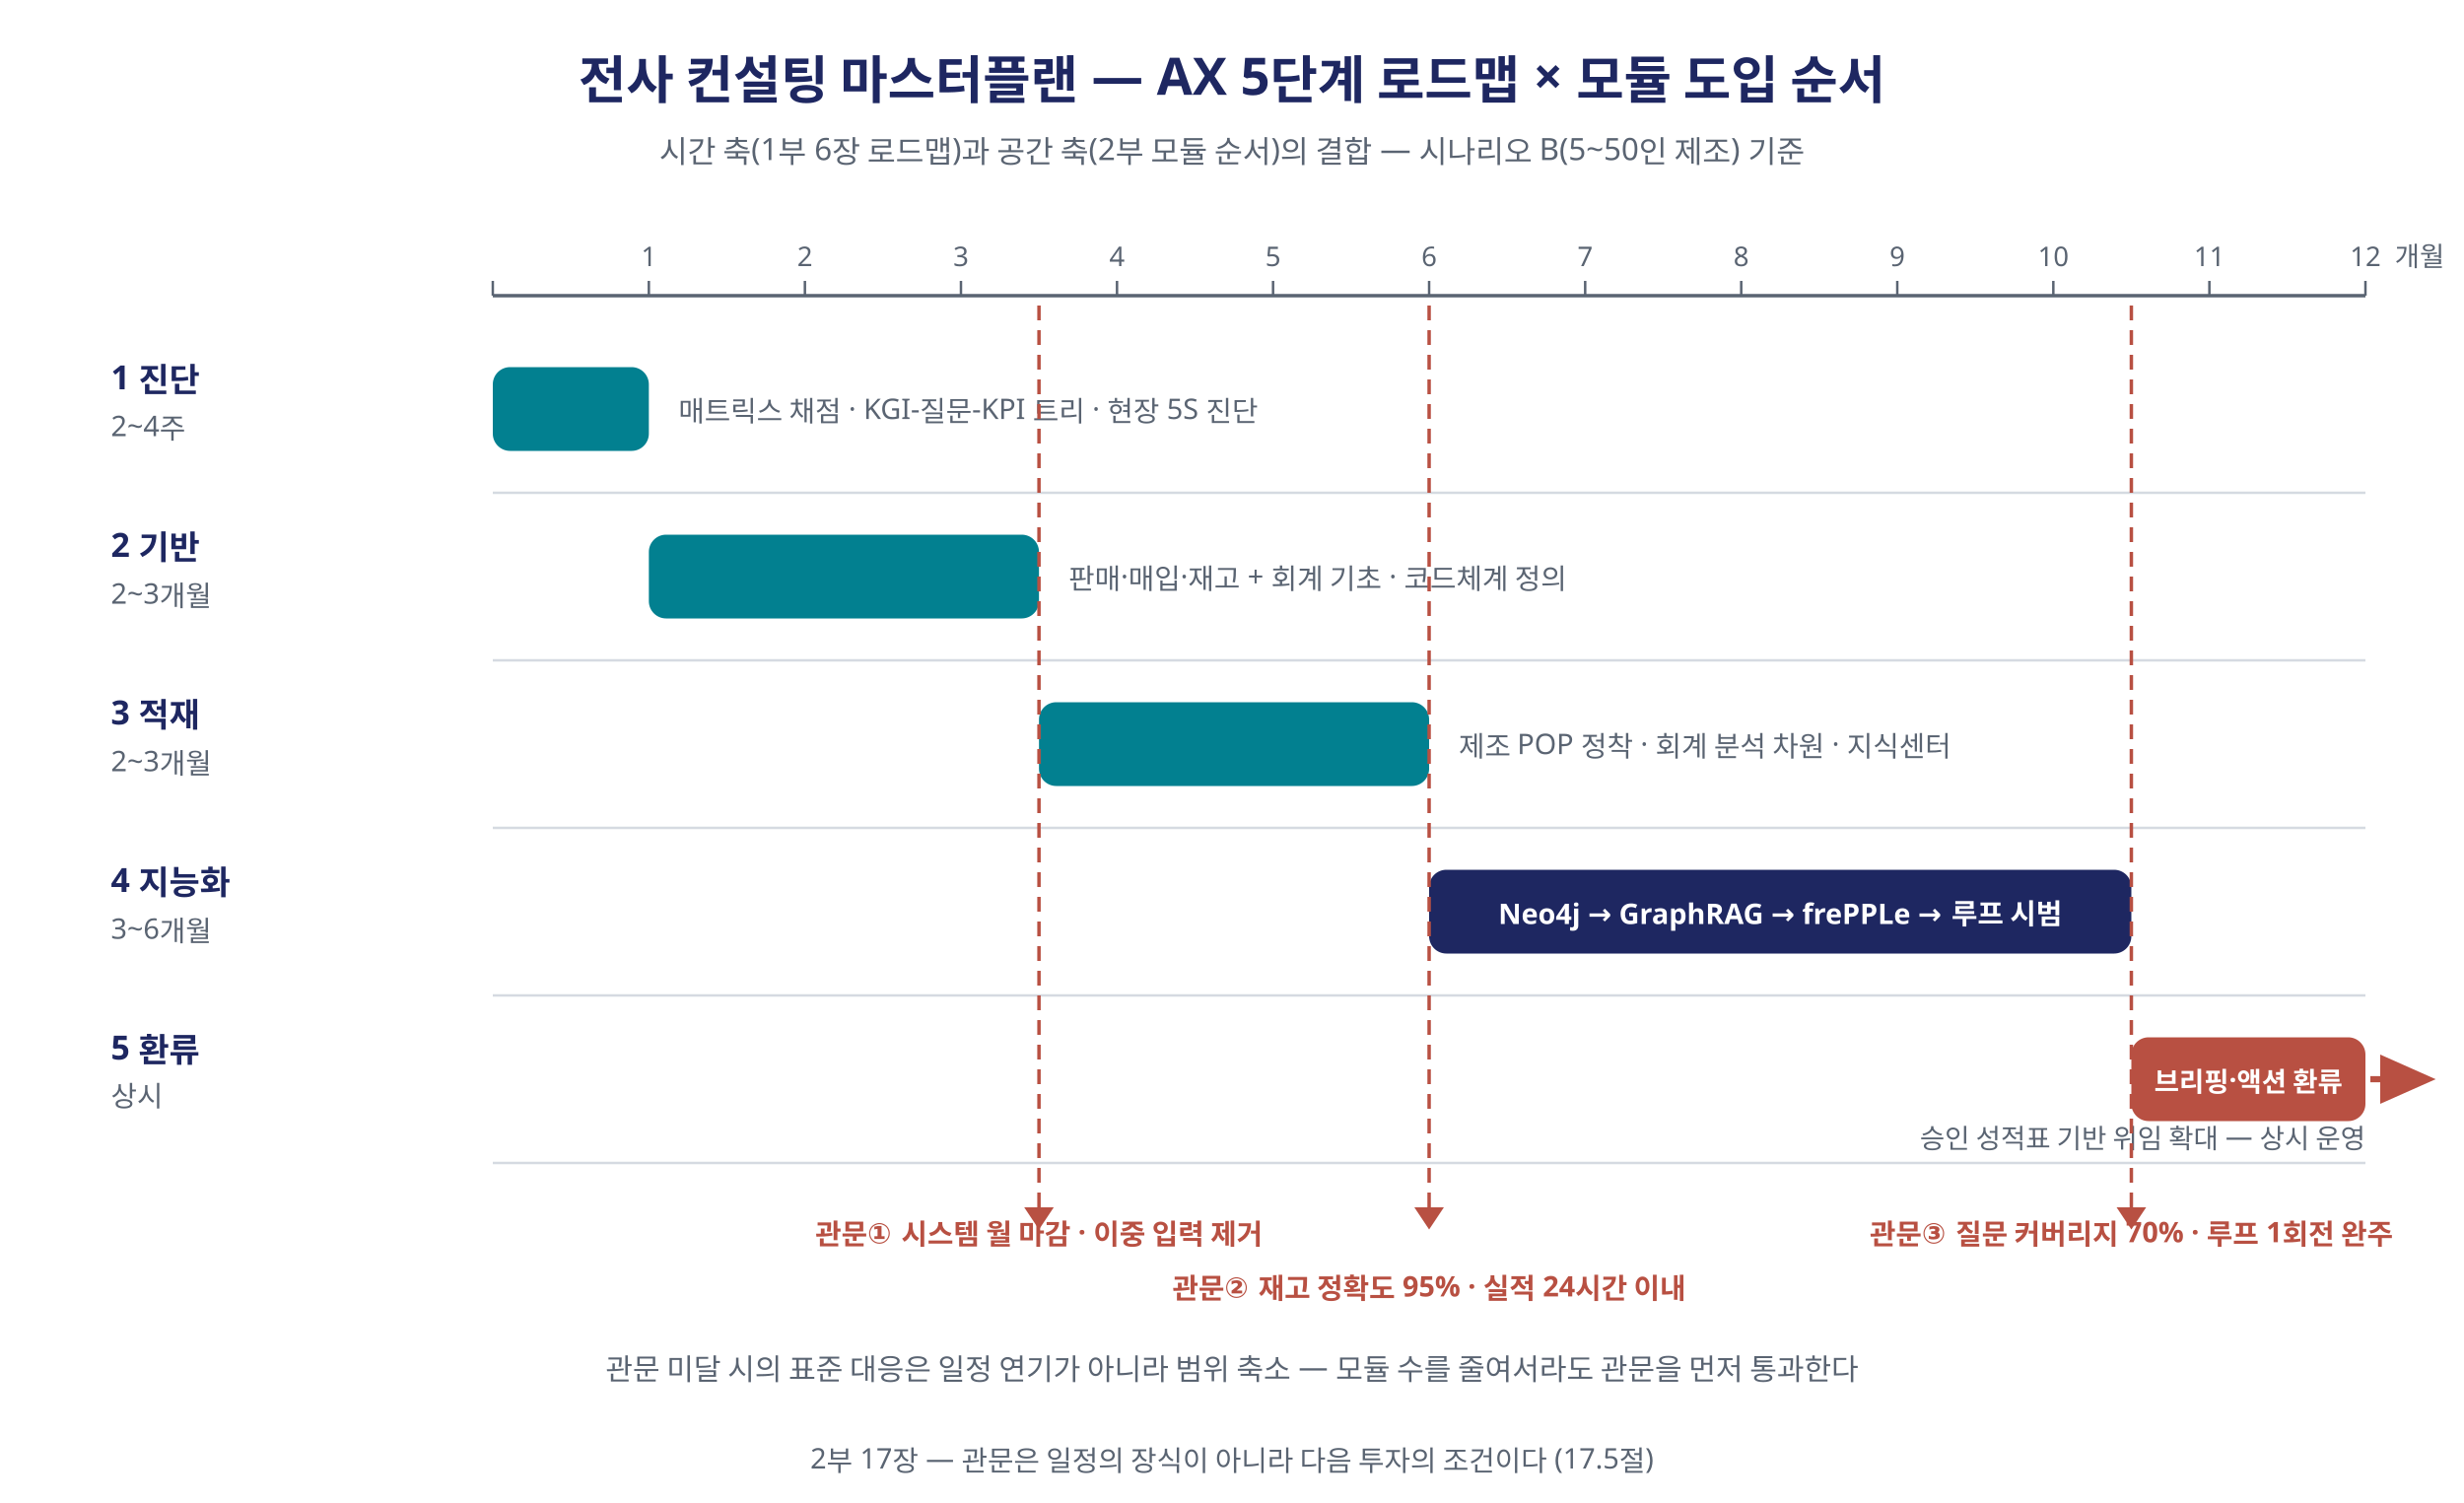
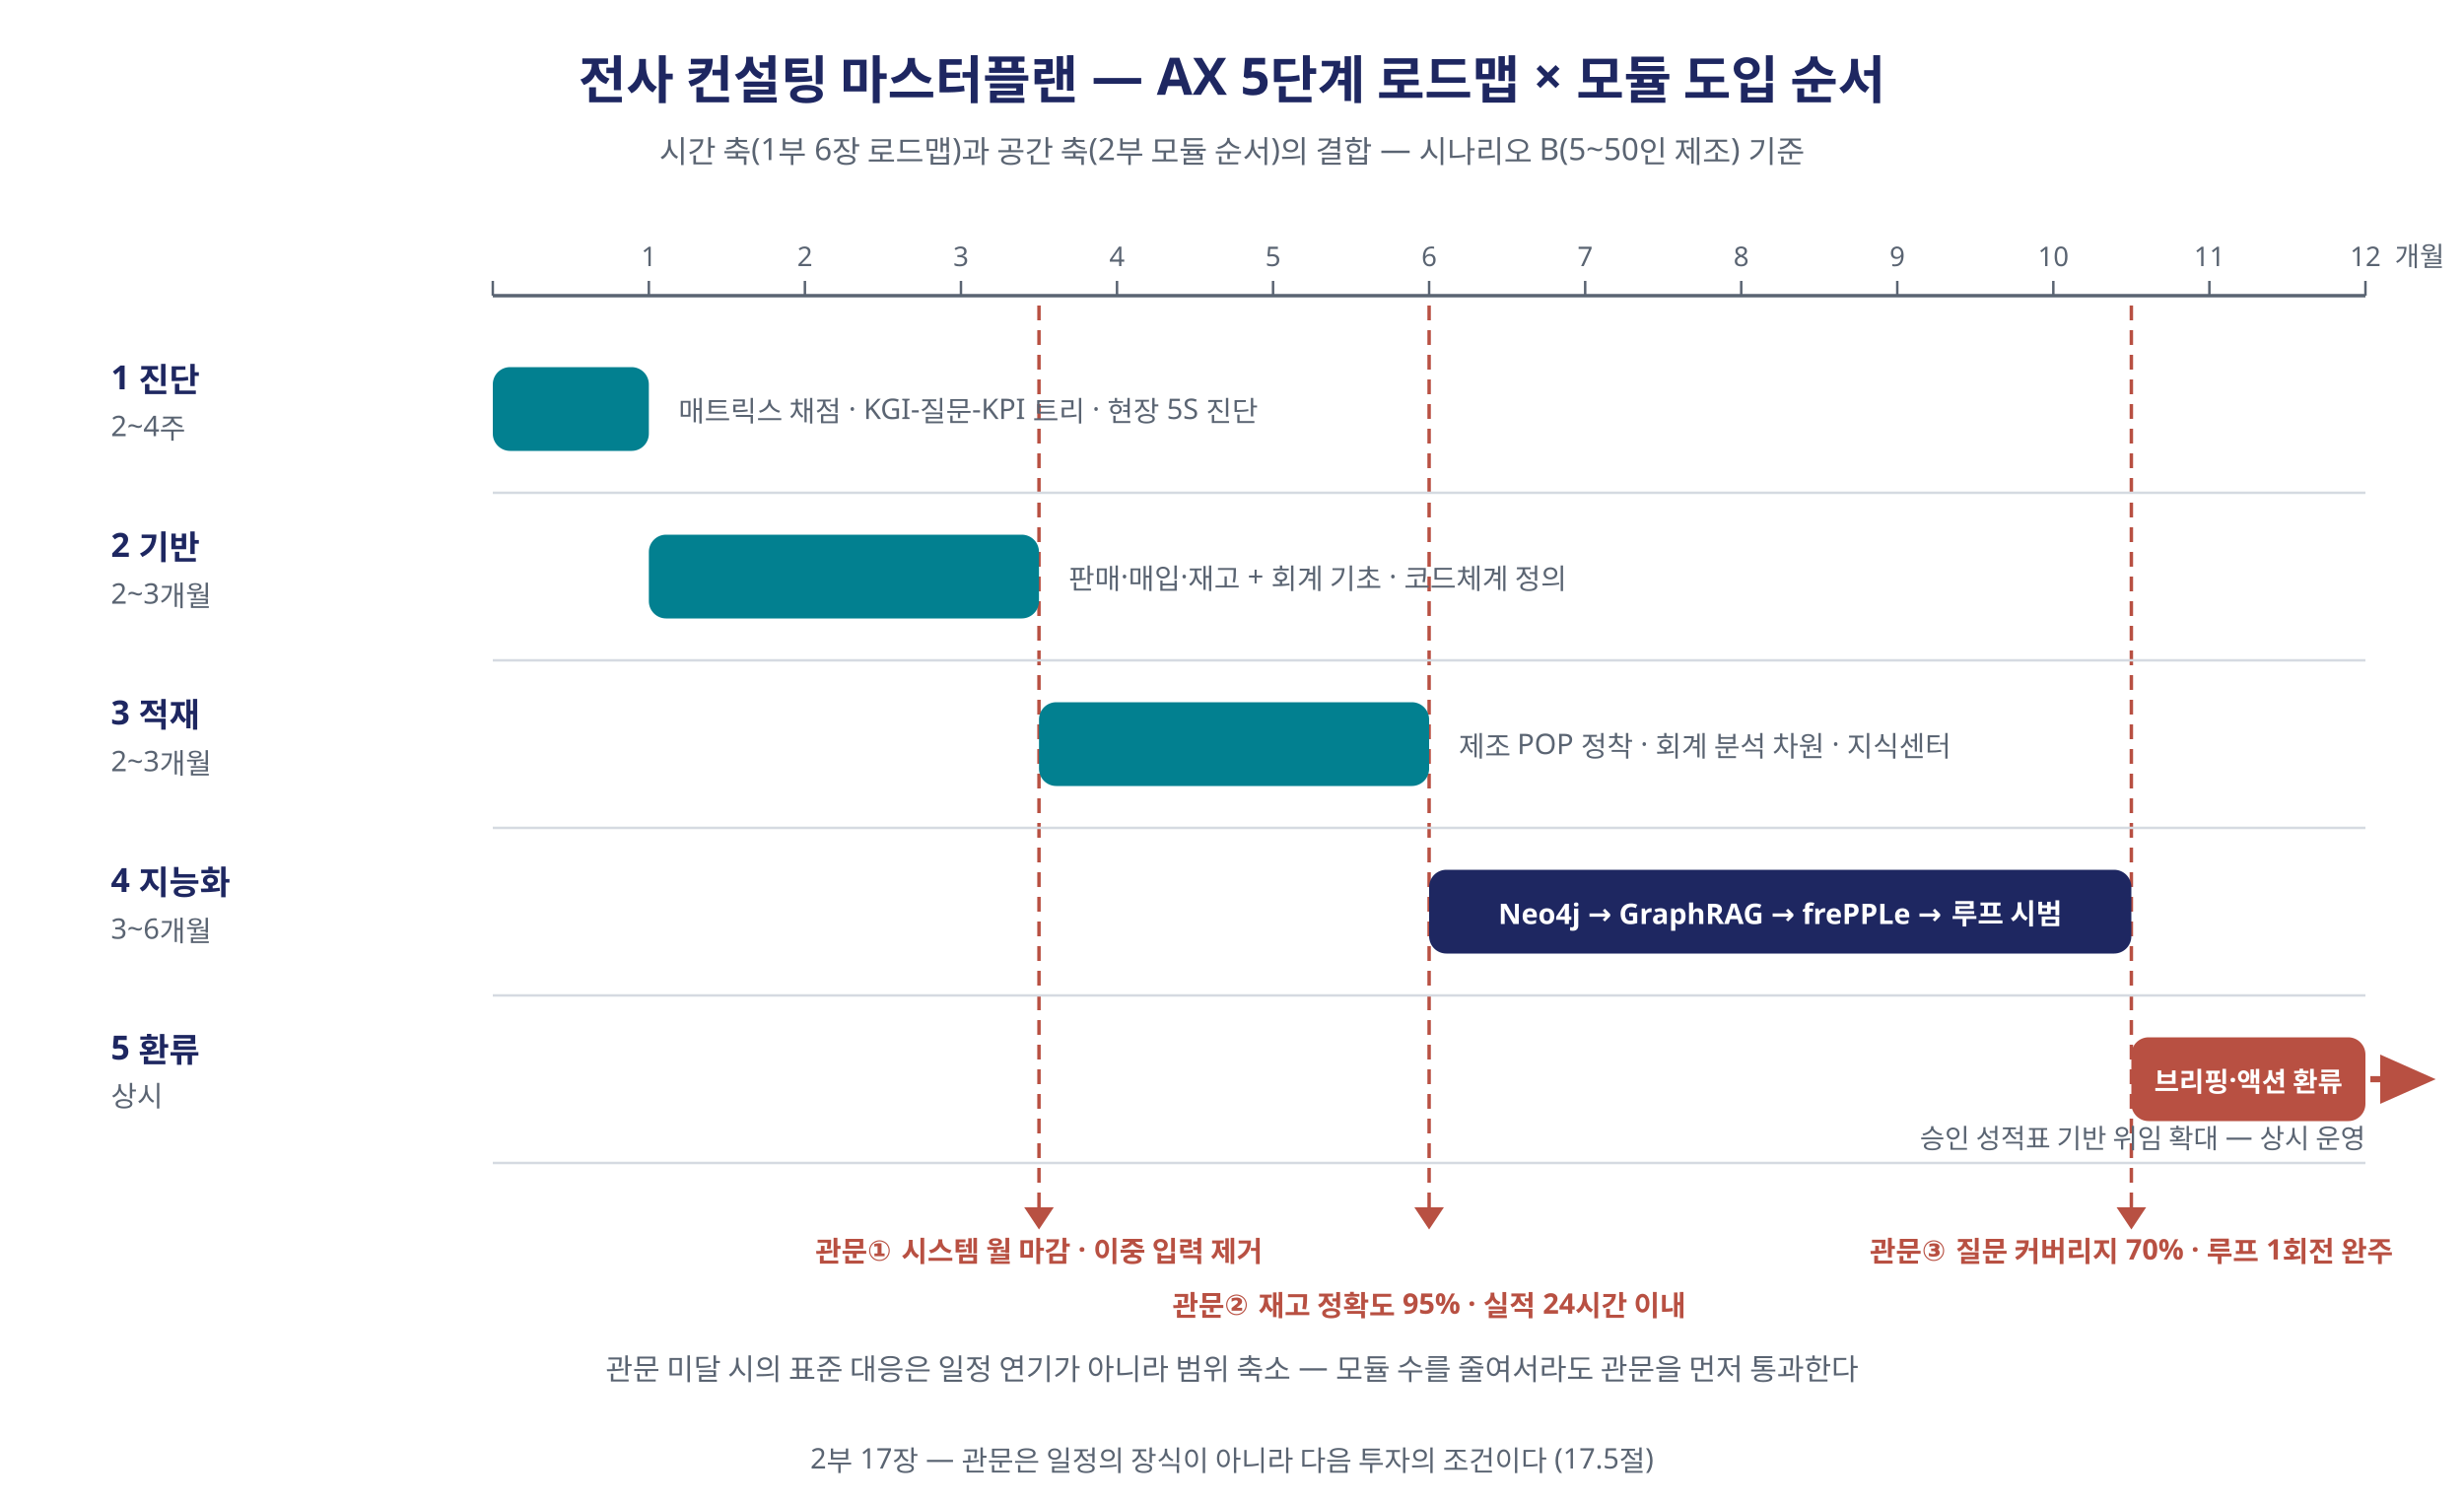
<svg xmlns="http://www.w3.org/2000/svg" width="1000" height="610" viewBox="0 0 1000 610">
  <rect width="1000" height="610" fill="#FFFFFF" />
  <defs>
    <marker id="ah" markerWidth="10" markerHeight="8" refX="8" refY="4" orient="auto">
      <path d="M0,0 L9,4 L0,8 z" fill="#1E2761" />
    </marker>
    <marker id="ahT" markerWidth="10" markerHeight="8" refX="8" refY="4" orient="auto">
      <path d="M0,0 L9,4 L0,8 z" fill="#028090" />
    </marker>
    <marker id="ahA" markerWidth="10" markerHeight="8" refX="8" refY="4" orient="auto">
      <path d="M0,0 L9,4 L0,8 z" fill="#B85042" />
    </marker>
    <marker id="ahG" markerWidth="10" markerHeight="8" refX="8" refY="4" orient="auto">
      <path d="M0,0 L9,4 L0,8 z" fill="#5A6472" />
    </marker>
  </defs>
  <text x="500.0" y="40" font-family="NanumGothic" font-size="21" font-weight="bold" fill="#1E2761" text-anchor="middle">전사 컨설팅 마스터플랜 — AX 5단계 로드맵 × 모듈 도입 순서</text>
  <text x="500.0" y="66" font-family="NanumGothic" font-size="12.5" font-weight="normal" fill="#5A6472" text-anchor="middle">시간 축(1부 6장 로드맵)과 공간 축(2부 모듈 순서)의 결합 — 시나리오 B(5~50인 제조) 기준</text>
  <line x1="200.0" y1="114" x2="200.0" y2="120" stroke="#5A6472" stroke-width="1" />
  <line x1="263.333" y1="114" x2="263.333" y2="120" stroke="#5A6472" stroke-width="1" />
  <text x="263.333" y="108" font-family="NanumGothic" font-size="11" font-weight="normal" fill="#5A6472" text-anchor="middle">1</text>
  <line x1="326.667" y1="114" x2="326.667" y2="120" stroke="#5A6472" stroke-width="1" />
  <text x="326.667" y="108" font-family="NanumGothic" font-size="11" font-weight="normal" fill="#5A6472" text-anchor="middle">2</text>
  <line x1="390.0" y1="114" x2="390.0" y2="120" stroke="#5A6472" stroke-width="1" />
  <text x="390.0" y="108" font-family="NanumGothic" font-size="11" font-weight="normal" fill="#5A6472" text-anchor="middle">3</text>
  <line x1="453.333" y1="114" x2="453.333" y2="120" stroke="#5A6472" stroke-width="1" />
  <text x="453.333" y="108" font-family="NanumGothic" font-size="11" font-weight="normal" fill="#5A6472" text-anchor="middle">4</text>
  <line x1="516.667" y1="114" x2="516.667" y2="120" stroke="#5A6472" stroke-width="1" />
  <text x="516.667" y="108" font-family="NanumGothic" font-size="11" font-weight="normal" fill="#5A6472" text-anchor="middle">5</text>
  <line x1="580.0" y1="114" x2="580.0" y2="120" stroke="#5A6472" stroke-width="1" />
  <text x="580.0" y="108" font-family="NanumGothic" font-size="11" font-weight="normal" fill="#5A6472" text-anchor="middle">6</text>
  <line x1="643.333" y1="114" x2="643.333" y2="120" stroke="#5A6472" stroke-width="1" />
  <text x="643.333" y="108" font-family="NanumGothic" font-size="11" font-weight="normal" fill="#5A6472" text-anchor="middle">7</text>
  <line x1="706.667" y1="114" x2="706.667" y2="120" stroke="#5A6472" stroke-width="1" />
  <text x="706.667" y="108" font-family="NanumGothic" font-size="11" font-weight="normal" fill="#5A6472" text-anchor="middle">8</text>
  <line x1="770.0" y1="114" x2="770.0" y2="120" stroke="#5A6472" stroke-width="1" />
  <text x="770.0" y="108" font-family="NanumGothic" font-size="11" font-weight="normal" fill="#5A6472" text-anchor="middle">9</text>
  <line x1="833.333" y1="114" x2="833.333" y2="120" stroke="#5A6472" stroke-width="1" />
  <text x="833.333" y="108" font-family="NanumGothic" font-size="11" font-weight="normal" fill="#5A6472" text-anchor="middle">10</text>
  <line x1="896.667" y1="114" x2="896.667" y2="120" stroke="#5A6472" stroke-width="1" />
  <text x="896.667" y="108" font-family="NanumGothic" font-size="11" font-weight="normal" fill="#5A6472" text-anchor="middle">11</text>
  <line x1="960.0" y1="114" x2="960.0" y2="120" stroke="#5A6472" stroke-width="1" />
  <text x="960.0" y="108" font-family="NanumGothic" font-size="11" font-weight="normal" fill="#5A6472" text-anchor="middle">12</text>
  <line x1="200" y1="120" x2="960" y2="120" stroke="#5A6472" stroke-width="1.4" />
  <text x="982" y="108" font-family="NanumGothic" font-size="11" font-weight="normal" fill="#5A6472" text-anchor="middle">개월</text>
+   <line x1="421.667" y1="124" x2="421.667" y2="490" stroke="#B85042" stroke-width="1.4" stroke-dasharray="6,4" />
+   <path d="M415.667,490 l6,9 l6,-9 z" fill="#B85042" />
+   <line x1="580.0" y1="124" x2="580.0" y2="490" stroke="#B85042" stroke-width="1.4" stroke-dasharray="6,4" />
+   <path d="M574.0,490 l6,9 l6,-9 z" fill="#B85042" />
+   <line x1="865.0" y1="124" x2="865.0" y2="490" stroke="#B85042" stroke-width="1.4" stroke-dasharray="6,4" />
+   <path d="M859.0,490 l6,9 l6,-9 z" fill="#B85042" />
  <line x1="200" y1="200" x2="960" y2="200" stroke="#D5DAE1" stroke-width="1" />
  <text x="45" y="158" font-family="NanumGothic" font-size="13.5" font-weight="bold" fill="#1E2761" text-anchor="start">1 진단</text>
  <text x="45" y="177" font-family="NanumGothic" font-size="11.5" font-weight="normal" fill="#5A6472" text-anchor="start">2~4주</text>
  <rect x="200.0" y="149" width="63.333" height="34" rx="7" fill="#028090" stroke="#028090" stroke-width="0" />
  <text x="275.333" y="171" font-family="NanumGothic" font-size="11.5" font-weight="normal" fill="#5A6472" text-anchor="start">매트릭스 채점 · KGI-질문-KPI 트리 · 현장 5S 진단</text>
  <line x1="200" y1="268" x2="960" y2="268" stroke="#D5DAE1" stroke-width="1" />
  <text x="45" y="226" font-family="NanumGothic" font-size="13.5" font-weight="bold" fill="#1E2761" text-anchor="start">2 기반</text>
  <text x="45" y="245" font-family="NanumGothic" font-size="11.5" font-weight="normal" fill="#5A6472" text-anchor="start">2~3개월</text>
  <rect x="263.333" y="217" width="158.333" height="34" rx="7" fill="#028090" stroke="#028090" stroke-width="0" />
  <text x="433.667" y="239" font-family="NanumGothic" font-size="11.5" font-weight="normal" fill="#5A6472" text-anchor="start">판매·매입·재고 + 회계 기초 · 코드체계 정의</text>
  <line x1="200" y1="336" x2="960" y2="336" stroke="#D5DAE1" stroke-width="1" />
  <text x="45" y="294" font-family="NanumGothic" font-size="13.5" font-weight="bold" fill="#1E2761" text-anchor="start">3 적재</text>
  <text x="45" y="313" font-family="NanumGothic" font-size="11.5" font-weight="normal" fill="#5A6472" text-anchor="start">2~3개월</text>
  <rect x="421.667" y="285" width="158.333" height="34" rx="7" fill="#028090" stroke="#028090" stroke-width="0" />
  <text x="592.0" y="307" font-family="NanumGothic" font-size="11.5" font-weight="normal" fill="#5A6472" text-anchor="start">제조 POP 정착 · 회계 분석 차원 · 지식센터</text>
  <line x1="200" y1="404" x2="960" y2="404" stroke="#D5DAE1" stroke-width="1" />
  <text x="45" y="362" font-family="NanumGothic" font-size="13.5" font-weight="bold" fill="#1E2761" text-anchor="start">4 지능화</text>
  <text x="45" y="381" font-family="NanumGothic" font-size="11.5" font-weight="normal" fill="#5A6472" text-anchor="start">3~6개월</text>
  <rect x="580.0" y="353" width="285.0" height="34" rx="7" fill="#1E2761" stroke="#1E2761" stroke-width="0" />
  <text x="722.5" y="375" font-family="NanumGothic" font-size="11.5" font-weight="bold" fill="#FFFFFF" text-anchor="middle">Neo4j → GraphRAG → frePPLe → 루프 시범</text>
  <line x1="200" y1="472" x2="960" y2="472" stroke="#D5DAE1" stroke-width="1" />
  <text x="45" y="430" font-family="NanumGothic" font-size="13.5" font-weight="bold" fill="#1E2761" text-anchor="start">5 환류</text>
  <text x="45" y="449" font-family="NanumGothic" font-size="11.5" font-weight="normal" fill="#5A6472" text-anchor="start">상시</text>
  <rect x="865.0" y="421" width="95.0" height="34" rx="7" fill="#B85042" stroke="#B85042" stroke-width="0" />
  <text x="912.5" y="443" font-family="NanumGothic" font-size="11" font-weight="bold" fill="#FFFFFF" text-anchor="middle">브리핑·액션 환류</text>
  <text x="960" y="466" font-family="NanumGothic" font-size="11" font-weight="normal" fill="#5A6472" text-anchor="end">승인 성적표 기반 위임 확대 — 상시 운영</text>
  <line x1="962.0" y1="438" x2="986.0" y2="438" stroke="#B85042" stroke-width="2.5" marker-end="url(#ahA)" stroke-dasharray="5,4" />
-   <line x1="421.667" y1="124" x2="421.667" y2="490" stroke="#B85042" stroke-width="1.4" stroke-dasharray="6,4" />
-   <path d="M415.667,490 l6,9 l6,-9 z" fill="#B85042" />
-   <text x="421.667" y="505" font-family="NanumGothic" font-size="11.5" font-weight="bold" fill="#B85042" text-anchor="middle">관문① 시스템 월 마감 · 이중 입력 제거</text>
-   <line x1="580.0" y1="124" x2="580.0" y2="490" stroke="#B85042" stroke-width="1.4" stroke-dasharray="6,4" />
-   <path d="M574.0,490 l6,9 l6,-9 z" fill="#B85042" />
-   <text x="580.0" y="527" font-family="NanumGothic" font-size="11.5" font-weight="bold" fill="#B85042" text-anchor="middle">관문② 재고 정확도 95% · 실적 24시간 이내</text>
-   <line x1="865.0" y1="124" x2="865.0" y2="490" stroke="#B85042" stroke-width="1.4" stroke-dasharray="6,4" />
-   <path d="M859.0,490 l6,9 l6,-9 z" fill="#B85042" />
-   <text x="865.0" y="505" font-family="NanumGothic" font-size="11.5" font-weight="bold" fill="#B85042" text-anchor="middle">관문③ 질문 커버리지 70% · 루프 1회전 완주</text>
+   <text x="421.667" y="512" font-family="NanumGothic" font-size="11.5" font-weight="bold" fill="#B85042" text-anchor="middle">관문① 시스템 월 마감 · 이중 입력 제거</text>
+   <text x="580.0" y="534" font-family="NanumGothic" font-size="11.5" font-weight="bold" fill="#B85042" text-anchor="middle">관문② 재고 정확도 95% · 실적 24시간 이내</text>
+   <text x="865.0" y="512" font-family="NanumGothic" font-size="11.5" font-weight="bold" fill="#B85042" text-anchor="middle">관문③ 질문 커버리지 70% · 루프 1회전 완주</text>
  <text x="500.0" y="560" font-family="NanumGothic" font-size="12" font-weight="normal" fill="#5A6472" text-anchor="middle">관문 미달 시의 표준 대응은 일정 연기가 아니라 범위 축소 — 모듈 수를 줄여서라도 관문을 먼저 통과한다</text>
  <text x="500.0" y="596" font-family="NanumGothic" font-size="11.5" font-weight="normal" fill="#5A6472" text-anchor="middle">2부 17장 — 관문은 일정의 장식이 아니라 다음 투자의 조건이다 (17.5절)</text>
</svg>
